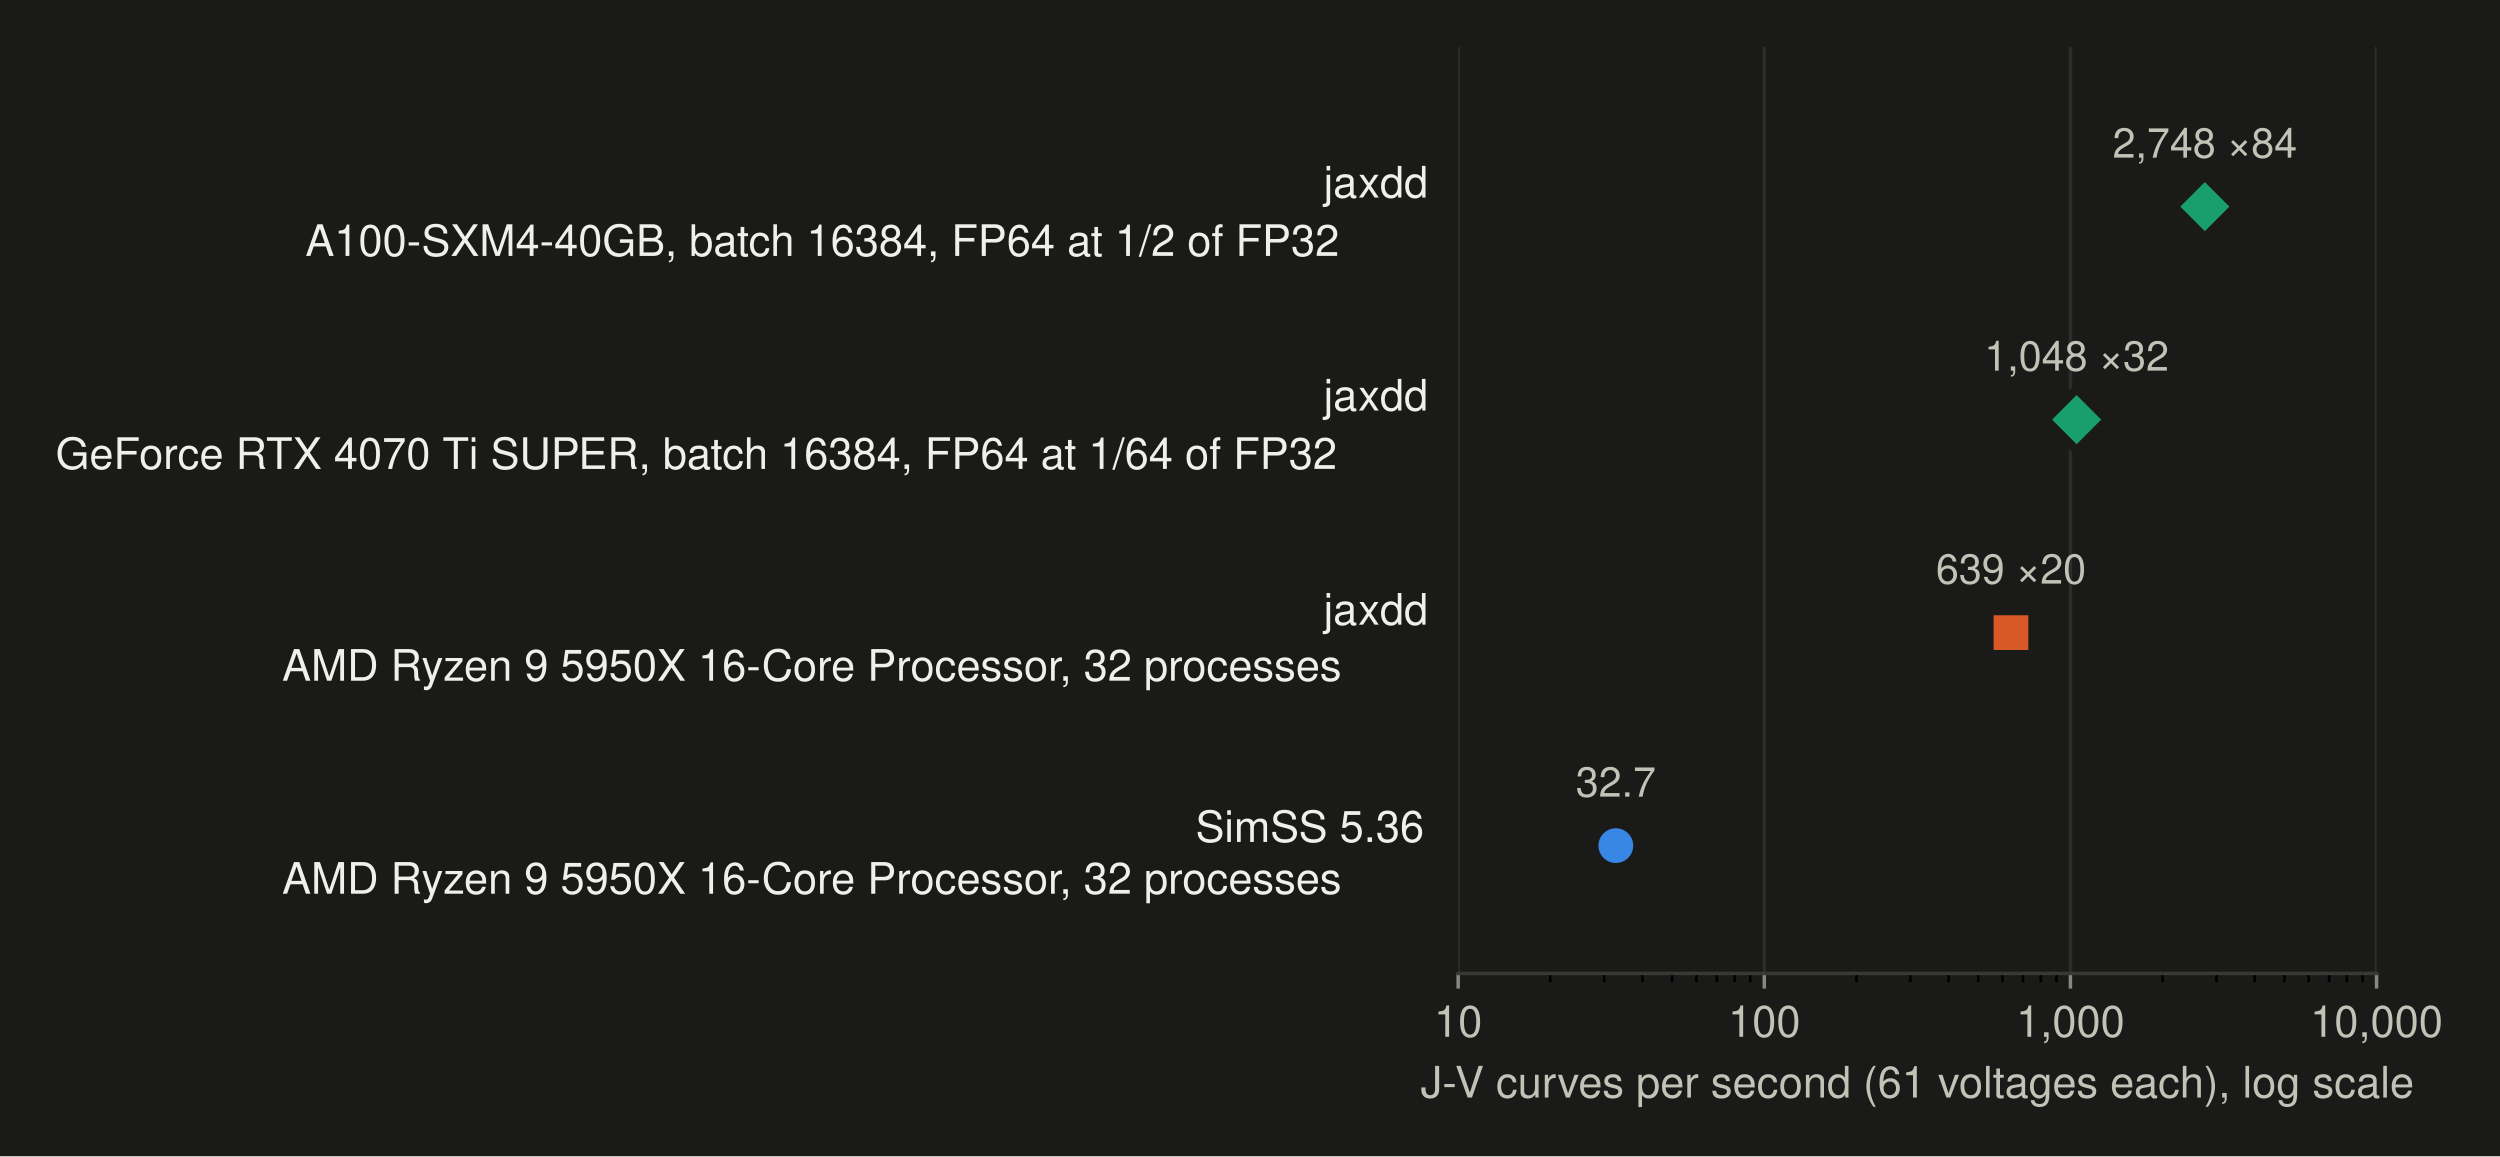
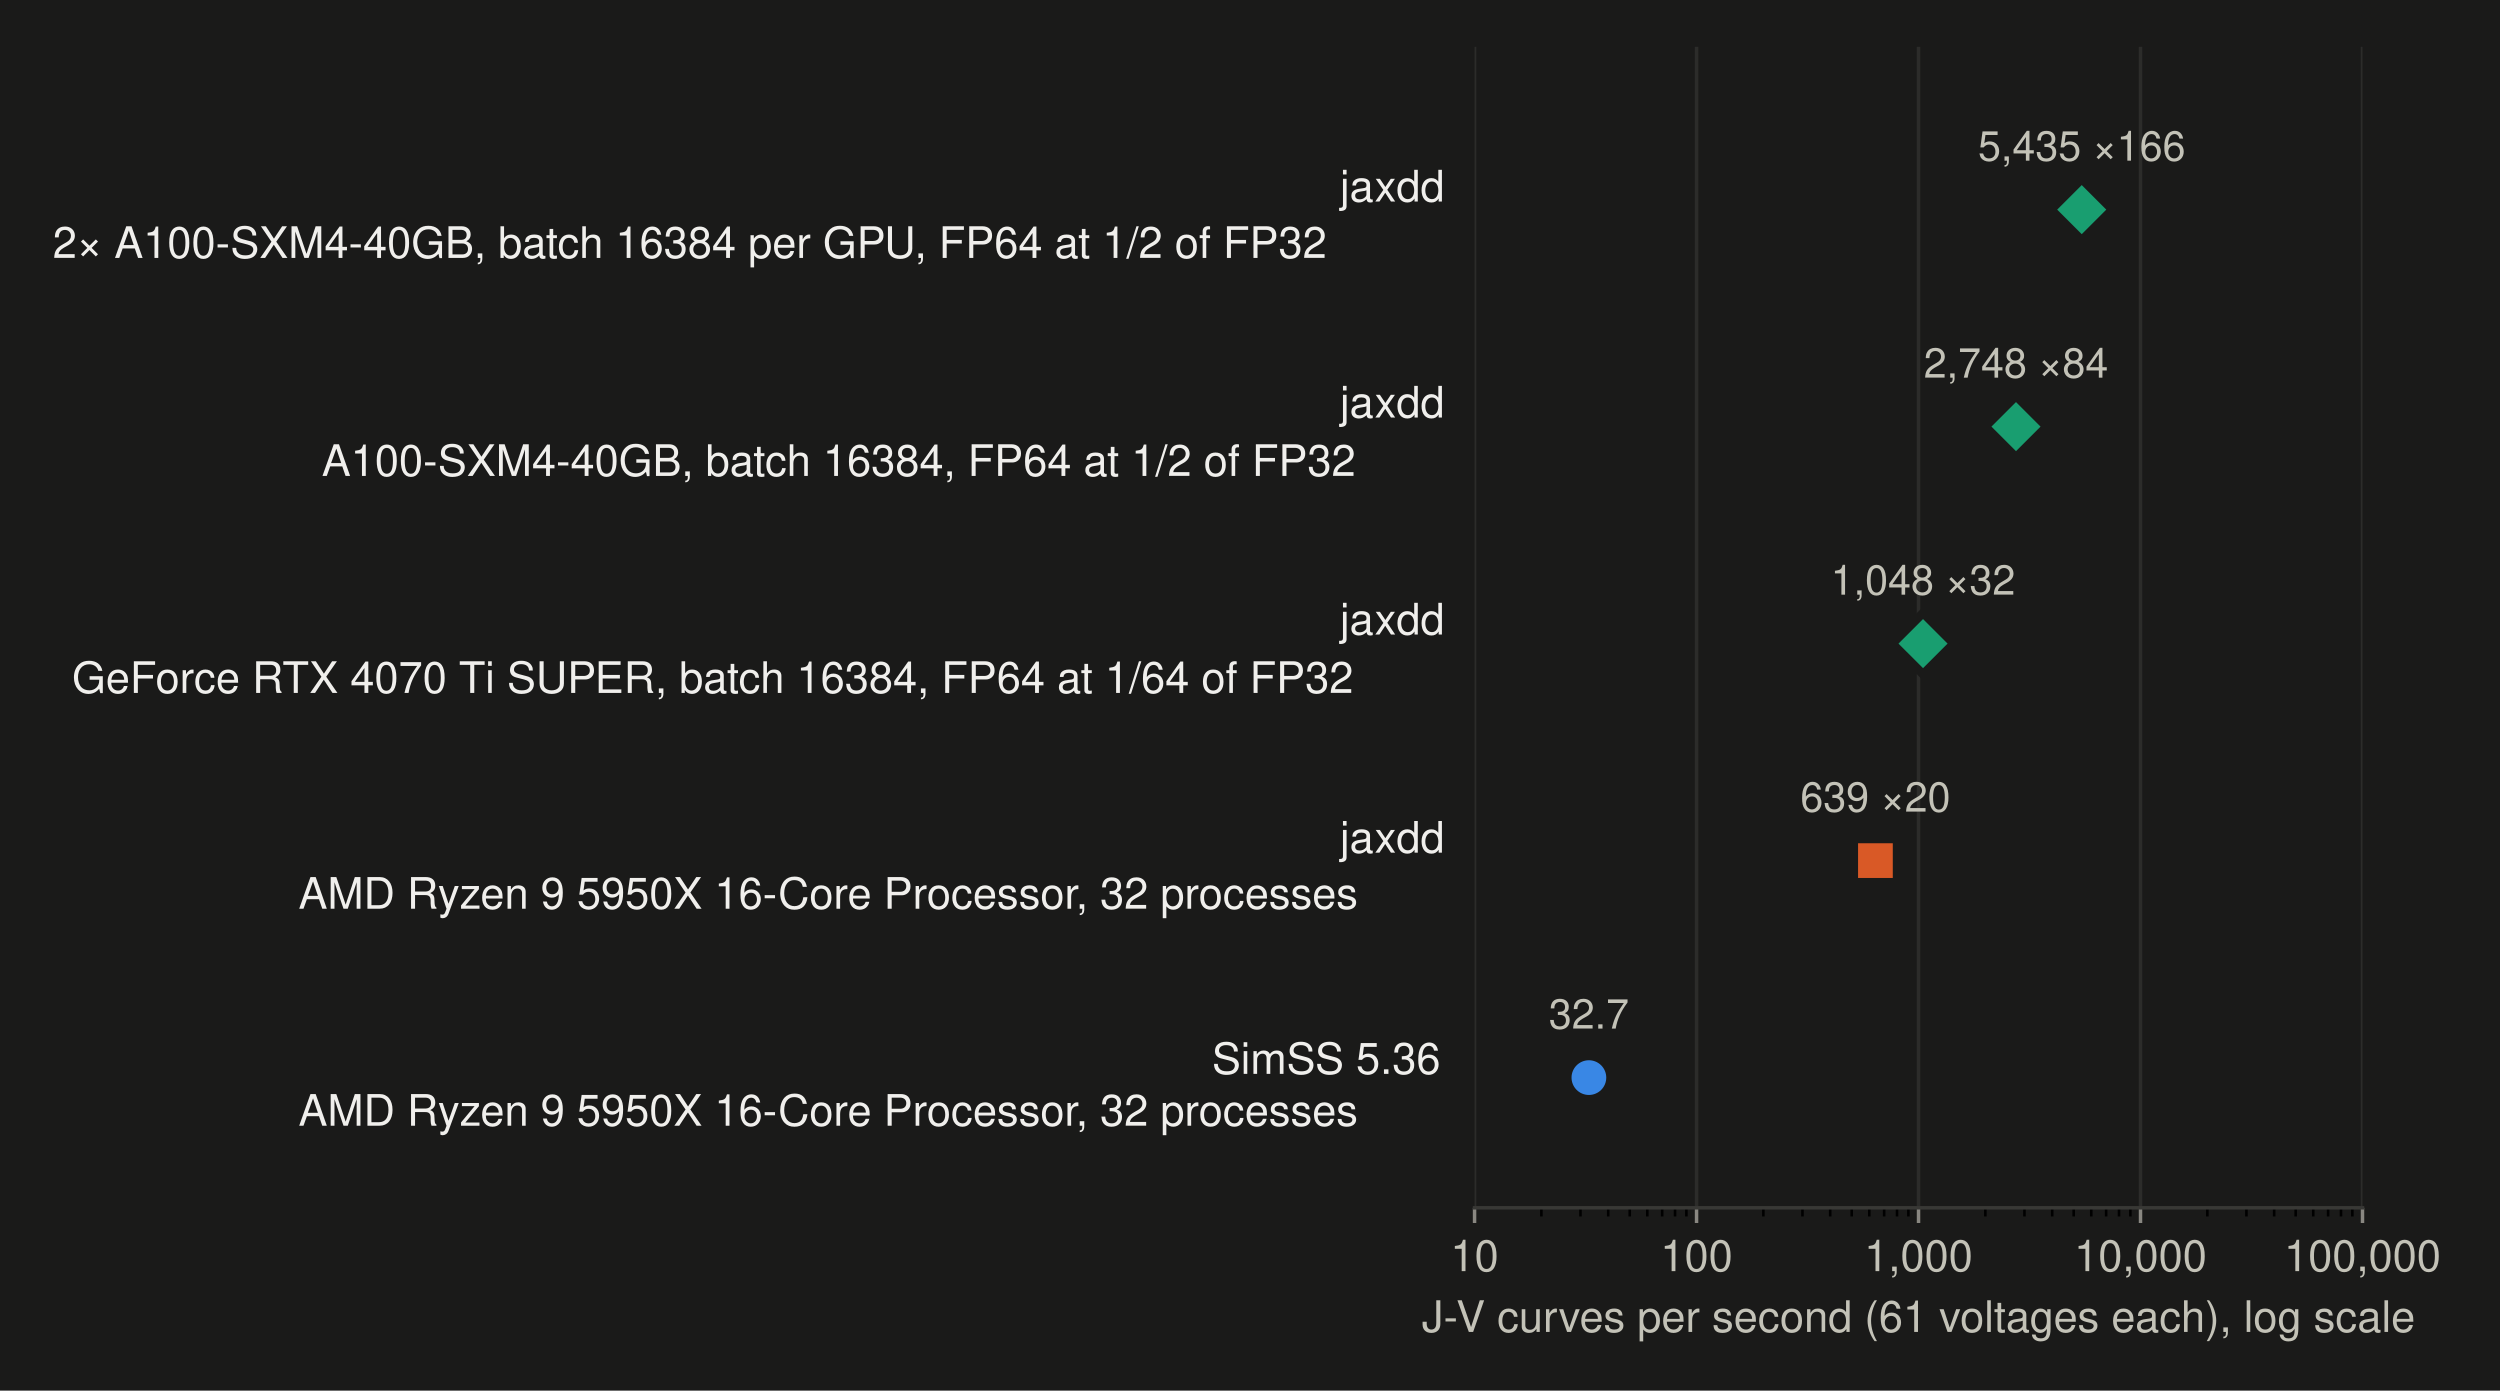
- <svg xmlns="http://www.w3.org/2000/svg" xmlns:xlink="http://www.w3.org/1999/xlink" width="576pt" height="266.4pt" viewBox="0 0 576 266.4" version="1.1">
+ <svg xmlns="http://www.w3.org/2000/svg" xmlns:xlink="http://www.w3.org/1999/xlink" width="576pt" height="320.4pt" viewBox="0 0 576 320.4" version="1.1">
  <defs>
    <style type="text/css">*{stroke-linejoin: round; stroke-linecap: butt}</style>
  </defs>
  <g id="figure_1">
    <g id="patch_1">
-       <path d="M 0 266.4  L 576 266.4  L 576 0  L 0 0  z " style="fill: #1a1a19" />
+       <path d="M 0 320.4  L 576 320.4  L 576 0  L 0 0  z " style="fill: #1a1a19" />
    </g>
    <g id="axes_1">
      <g id="patch_2">
-         <path d="M 335.96 224.278  L 547.56 224.278  L 547.56 10.8  L 335.96 10.8  z " style="fill: #1a1a19" />
+         <path d="M 339.74 278.278  L 544.32 278.278  L 544.32 10.8  L 339.74 10.8  z " style="fill: #1a1a19" />
      </g>
      <g id="matplotlib.axis_1">
        <g id="xtick_1">
          <g id="line2d_1">
-             <path d="M 335.96 224.278  L 335.96 10.8  " clip-path="url(#pd36a20bbb9)" style="fill: none; stroke: #2c2c2a; stroke-width: 0.8; stroke-linecap: square" />
+             <path d="M 339.74 278.278  L 339.74 10.8  " clip-path="url(#p239b4b5f31)" style="fill: none; stroke: #2c2c2a; stroke-width: 0.8; stroke-linecap: square" />
          </g>
          <g id="line2d_2">
            <defs>
-               <path id="m7d6c6da759" d="M 0 0  L 0 3.5  " style="stroke: #898781; stroke-width: 0.8" />
+               <path id="m7438d50cfb" d="M 0 0  L 0 3.5  " style="stroke: #898781; stroke-width: 0.8" />
            </defs>
            <g>
-               <use xlink:href="#m7d6c6da759" x="335.96" y="224.278" style="fill: #898781; stroke: #898781; stroke-width: 0.8" />
+               <use xlink:href="#m7438d50cfb" x="339.74" y="278.278" style="fill: #898781; stroke: #898781; stroke-width: 0.8" />
            </g>
          </g>
          <g id="text_1">
-             <text style="font-size: 10px; font-family: 'Segoe UI', 'Helvetica', 'Arial', 'DejaVu Sans', sans-serif; text-anchor: middle; fill: #c3c2b7" x="335.96" y="238.875" transform="rotate(-0 335.96 238.8753)">10</text>
+             <text style="font-size: 10px; font-family: 'Segoe UI', 'Helvetica', 'Arial', 'DejaVu Sans', sans-serif; text-anchor: middle; fill: #c3c2b7" x="339.74" y="292.875" transform="rotate(-0 339.74 292.8753)">10</text>
          </g>
        </g>
        <g id="xtick_2">
          <g id="line2d_3">
-             <path d="M 406.493 224.278  L 406.493 10.8  " clip-path="url(#pd36a20bbb9)" style="fill: none; stroke: #2c2c2a; stroke-width: 0.8; stroke-linecap: square" />
+             <path d="M 390.885 278.278  L 390.885 10.8  " clip-path="url(#p239b4b5f31)" style="fill: none; stroke: #2c2c2a; stroke-width: 0.8; stroke-linecap: square" />
          </g>
          <g id="line2d_4">
            <g>
-               <use xlink:href="#m7d6c6da759" x="406.493" y="224.278" style="fill: #898781; stroke: #898781; stroke-width: 0.8" />
+               <use xlink:href="#m7438d50cfb" x="390.885" y="278.278" style="fill: #898781; stroke: #898781; stroke-width: 0.8" />
            </g>
          </g>
          <g id="text_2">
-             <text style="font-size: 10px; font-family: 'Segoe UI', 'Helvetica', 'Arial', 'DejaVu Sans', sans-serif; text-anchor: middle; fill: #c3c2b7" x="406.493" y="238.875" transform="rotate(-0 406.4933 238.8753)">100</text>
+             <text style="font-size: 10px; font-family: 'Segoe UI', 'Helvetica', 'Arial', 'DejaVu Sans', sans-serif; text-anchor: middle; fill: #c3c2b7" x="390.885" y="292.875" transform="rotate(-0 390.885 292.8753)">100</text>
          </g>
        </g>
        <g id="xtick_3">
          <g id="line2d_5">
-             <path d="M 477.027 224.278  L 477.027 10.8  " clip-path="url(#pd36a20bbb9)" style="fill: none; stroke: #2c2c2a; stroke-width: 0.8; stroke-linecap: square" />
+             <path d="M 442.03 278.278  L 442.03 10.8  " clip-path="url(#p239b4b5f31)" style="fill: none; stroke: #2c2c2a; stroke-width: 0.8; stroke-linecap: square" />
          </g>
          <g id="line2d_6">
            <g>
-               <use xlink:href="#m7d6c6da759" x="477.027" y="224.278" style="fill: #898781; stroke: #898781; stroke-width: 0.8" />
+               <use xlink:href="#m7438d50cfb" x="442.03" y="278.278" style="fill: #898781; stroke: #898781; stroke-width: 0.8" />
            </g>
          </g>
          <g id="text_3">
-             <text style="font-size: 10px; font-family: 'Segoe UI', 'Helvetica', 'Arial', 'DejaVu Sans', sans-serif; text-anchor: middle; fill: #c3c2b7" x="477.027" y="238.875" transform="rotate(-0 477.0267 238.8753)">1,000</text>
+             <text style="font-size: 10px; font-family: 'Segoe UI', 'Helvetica', 'Arial', 'DejaVu Sans', sans-serif; text-anchor: middle; fill: #c3c2b7" x="442.03" y="292.875" transform="rotate(-0 442.03 292.8753)">1,000</text>
          </g>
        </g>
        <g id="xtick_4">
          <g id="line2d_7">
-             <path d="M 547.56 224.278  L 547.56 10.8  " clip-path="url(#pd36a20bbb9)" style="fill: none; stroke: #2c2c2a; stroke-width: 0.8; stroke-linecap: square" />
+             <path d="M 493.175 278.278  L 493.175 10.8  " clip-path="url(#p239b4b5f31)" style="fill: none; stroke: #2c2c2a; stroke-width: 0.8; stroke-linecap: square" />
          </g>
          <g id="line2d_8">
            <g>
-               <use xlink:href="#m7d6c6da759" x="547.56" y="224.278" style="fill: #898781; stroke: #898781; stroke-width: 0.8" />
+               <use xlink:href="#m7438d50cfb" x="493.175" y="278.278" style="fill: #898781; stroke: #898781; stroke-width: 0.8" />
            </g>
          </g>
          <g id="text_4">
-             <text style="font-size: 10px; font-family: 'Segoe UI', 'Helvetica', 'Arial', 'DejaVu Sans', sans-serif; text-anchor: middle; fill: #c3c2b7" x="547.56" y="238.875" transform="rotate(-0 547.56 238.8753)">10,000</text>
+             <text style="font-size: 10px; font-family: 'Segoe UI', 'Helvetica', 'Arial', 'DejaVu Sans', sans-serif; text-anchor: middle; fill: #c3c2b7" x="493.175" y="292.875" transform="rotate(-0 493.175 292.8753)">10,000</text>
          </g>
        </g>
        <g id="xtick_5">
          <g id="line2d_9">
+             <path d="M 544.32 278.278  L 544.32 10.8  " clip-path="url(#p239b4b5f31)" style="fill: none; stroke: #2c2c2a; stroke-width: 0.8; stroke-linecap: square" />
+           </g>
+           <g id="line2d_10">
+             <g>
+               <use xlink:href="#m7438d50cfb" x="544.32" y="278.278" style="fill: #898781; stroke: #898781; stroke-width: 0.8" />
+             </g>
+           </g>
+           <g id="text_5">
+             <text style="font-size: 10px; font-family: 'Segoe UI', 'Helvetica', 'Arial', 'DejaVu Sans', sans-serif; text-anchor: middle; fill: #c3c2b7" x="544.32" y="292.875" transform="rotate(-0 544.32 292.8753)">100,000</text>
+           </g>
+         </g>
+         <g id="xtick_6">
+           <g id="line2d_11">
            <defs>
-               <path id="m67da8ef72a" d="M 0 0  L 0 2  " style="stroke: #000000; stroke-width: 0.6" />
+               <path id="mfa68f5e14e" d="M 0 0  L 0 2  " style="stroke: #000000; stroke-width: 0.6" />
            </defs>
            <g>
-               <use xlink:href="#m67da8ef72a" x="357.193" y="224.278" style="stroke: #000000; stroke-width: 0.6" />
-             </g>
-           </g>
-         </g>
-         <g id="xtick_6">
-           <g id="line2d_10">
-             <g>
-               <use xlink:href="#m67da8ef72a" x="369.613" y="224.278" style="stroke: #000000; stroke-width: 0.6" />
+               <use xlink:href="#mfa68f5e14e" x="355.136" y="278.278" style="stroke: #000000; stroke-width: 0.6" />
            </g>
          </g>
        </g>
        <g id="xtick_7">
-           <g id="line2d_11">
-             <g>
-               <use xlink:href="#m67da8ef72a" x="378.425" y="224.278" style="stroke: #000000; stroke-width: 0.6" />
+           <g id="line2d_12">
+             <g>
+               <use xlink:href="#mfa68f5e14e" x="364.142" y="278.278" style="stroke: #000000; stroke-width: 0.6" />
            </g>
          </g>
        </g>
        <g id="xtick_8">
-           <g id="line2d_12">
-             <g>
-               <use xlink:href="#m67da8ef72a" x="385.261" y="224.278" style="stroke: #000000; stroke-width: 0.6" />
+           <g id="line2d_13">
+             <g>
+               <use xlink:href="#mfa68f5e14e" x="370.532" y="278.278" style="stroke: #000000; stroke-width: 0.6" />
            </g>
          </g>
        </g>
        <g id="xtick_9">
-           <g id="line2d_13">
-             <g>
-               <use xlink:href="#m67da8ef72a" x="390.846" y="224.278" style="stroke: #000000; stroke-width: 0.6" />
+           <g id="line2d_14">
+             <g>
+               <use xlink:href="#mfa68f5e14e" x="375.489" y="278.278" style="stroke: #000000; stroke-width: 0.6" />
            </g>
          </g>
        </g>
        <g id="xtick_10">
-           <g id="line2d_14">
-             <g>
-               <use xlink:href="#m67da8ef72a" x="395.568" y="224.278" style="stroke: #000000; stroke-width: 0.6" />
+           <g id="line2d_15">
+             <g>
+               <use xlink:href="#mfa68f5e14e" x="379.539" y="278.278" style="stroke: #000000; stroke-width: 0.6" />
            </g>
          </g>
        </g>
        <g id="xtick_11">
-           <g id="line2d_15">
-             <g>
-               <use xlink:href="#m67da8ef72a" x="399.658" y="224.278" style="stroke: #000000; stroke-width: 0.6" />
+           <g id="line2d_16">
+             <g>
+               <use xlink:href="#mfa68f5e14e" x="382.963" y="278.278" style="stroke: #000000; stroke-width: 0.6" />
            </g>
          </g>
        </g>
        <g id="xtick_12">
-           <g id="line2d_16">
-             <g>
-               <use xlink:href="#m67da8ef72a" x="403.266" y="224.278" style="stroke: #000000; stroke-width: 0.6" />
+           <g id="line2d_17">
+             <g>
+               <use xlink:href="#mfa68f5e14e" x="385.929" y="278.278" style="stroke: #000000; stroke-width: 0.6" />
            </g>
          </g>
        </g>
        <g id="xtick_13">
-           <g id="line2d_17">
-             <g>
-               <use xlink:href="#m67da8ef72a" x="427.726" y="224.278" style="stroke: #000000; stroke-width: 0.6" />
+           <g id="line2d_18">
+             <g>
+               <use xlink:href="#mfa68f5e14e" x="388.545" y="278.278" style="stroke: #000000; stroke-width: 0.6" />
            </g>
          </g>
        </g>
        <g id="xtick_14">
-           <g id="line2d_18">
-             <g>
-               <use xlink:href="#m67da8ef72a" x="440.146" y="224.278" style="stroke: #000000; stroke-width: 0.6" />
+           <g id="line2d_19">
+             <g>
+               <use xlink:href="#mfa68f5e14e" x="406.281" y="278.278" style="stroke: #000000; stroke-width: 0.6" />
            </g>
          </g>
        </g>
        <g id="xtick_15">
-           <g id="line2d_19">
-             <g>
-               <use xlink:href="#m67da8ef72a" x="448.959" y="224.278" style="stroke: #000000; stroke-width: 0.6" />
+           <g id="line2d_20">
+             <g>
+               <use xlink:href="#mfa68f5e14e" x="415.287" y="278.278" style="stroke: #000000; stroke-width: 0.6" />
            </g>
          </g>
        </g>
        <g id="xtick_16">
-           <g id="line2d_20">
-             <g>
-               <use xlink:href="#m67da8ef72a" x="455.794" y="224.278" style="stroke: #000000; stroke-width: 0.6" />
+           <g id="line2d_21">
+             <g>
+               <use xlink:href="#mfa68f5e14e" x="421.677" y="278.278" style="stroke: #000000; stroke-width: 0.6" />
            </g>
          </g>
        </g>
        <g id="xtick_17">
-           <g id="line2d_21">
-             <g>
-               <use xlink:href="#m67da8ef72a" x="461.379" y="224.278" style="stroke: #000000; stroke-width: 0.6" />
+           <g id="line2d_22">
+             <g>
+               <use xlink:href="#mfa68f5e14e" x="426.634" y="278.278" style="stroke: #000000; stroke-width: 0.6" />
            </g>
          </g>
        </g>
        <g id="xtick_18">
-           <g id="line2d_22">
-             <g>
-               <use xlink:href="#m67da8ef72a" x="466.101" y="224.278" style="stroke: #000000; stroke-width: 0.6" />
+           <g id="line2d_23">
+             <g>
+               <use xlink:href="#mfa68f5e14e" x="430.684" y="278.278" style="stroke: #000000; stroke-width: 0.6" />
            </g>
          </g>
        </g>
        <g id="xtick_19">
-           <g id="line2d_23">
-             <g>
-               <use xlink:href="#m67da8ef72a" x="470.191" y="224.278" style="stroke: #000000; stroke-width: 0.6" />
+           <g id="line2d_24">
+             <g>
+               <use xlink:href="#mfa68f5e14e" x="434.108" y="278.278" style="stroke: #000000; stroke-width: 0.6" />
            </g>
          </g>
        </g>
        <g id="xtick_20">
-           <g id="line2d_24">
-             <g>
-               <use xlink:href="#m67da8ef72a" x="473.799" y="224.278" style="stroke: #000000; stroke-width: 0.6" />
+           <g id="line2d_25">
+             <g>
+               <use xlink:href="#mfa68f5e14e" x="437.074" y="278.278" style="stroke: #000000; stroke-width: 0.6" />
            </g>
          </g>
        </g>
        <g id="xtick_21">
-           <g id="line2d_25">
-             <g>
-               <use xlink:href="#m67da8ef72a" x="498.259" y="224.278" style="stroke: #000000; stroke-width: 0.6" />
+           <g id="line2d_26">
+             <g>
+               <use xlink:href="#mfa68f5e14e" x="439.69" y="278.278" style="stroke: #000000; stroke-width: 0.6" />
            </g>
          </g>
        </g>
        <g id="xtick_22">
-           <g id="line2d_26">
-             <g>
-               <use xlink:href="#m67da8ef72a" x="510.68" y="224.278" style="stroke: #000000; stroke-width: 0.6" />
+           <g id="line2d_27">
+             <g>
+               <use xlink:href="#mfa68f5e14e" x="457.426" y="278.278" style="stroke: #000000; stroke-width: 0.6" />
            </g>
          </g>
        </g>
        <g id="xtick_23">
-           <g id="line2d_27">
-             <g>
-               <use xlink:href="#m67da8ef72a" x="519.492" y="224.278" style="stroke: #000000; stroke-width: 0.6" />
+           <g id="line2d_28">
+             <g>
+               <use xlink:href="#mfa68f5e14e" x="466.432" y="278.278" style="stroke: #000000; stroke-width: 0.6" />
            </g>
          </g>
        </g>
        <g id="xtick_24">
-           <g id="line2d_28">
-             <g>
-               <use xlink:href="#m67da8ef72a" x="526.327" y="224.278" style="stroke: #000000; stroke-width: 0.6" />
+           <g id="line2d_29">
+             <g>
+               <use xlink:href="#mfa68f5e14e" x="472.822" y="278.278" style="stroke: #000000; stroke-width: 0.6" />
            </g>
          </g>
        </g>
        <g id="xtick_25">
-           <g id="line2d_29">
-             <g>
-               <use xlink:href="#m67da8ef72a" x="531.912" y="224.278" style="stroke: #000000; stroke-width: 0.6" />
+           <g id="line2d_30">
+             <g>
+               <use xlink:href="#mfa68f5e14e" x="477.779" y="278.278" style="stroke: #000000; stroke-width: 0.6" />
            </g>
          </g>
        </g>
        <g id="xtick_26">
-           <g id="line2d_30">
-             <g>
-               <use xlink:href="#m67da8ef72a" x="536.634" y="224.278" style="stroke: #000000; stroke-width: 0.6" />
+           <g id="line2d_31">
+             <g>
+               <use xlink:href="#mfa68f5e14e" x="481.829" y="278.278" style="stroke: #000000; stroke-width: 0.6" />
            </g>
          </g>
        </g>
        <g id="xtick_27">
-           <g id="line2d_31">
-             <g>
-               <use xlink:href="#m67da8ef72a" x="540.725" y="224.278" style="stroke: #000000; stroke-width: 0.6" />
+           <g id="line2d_32">
+             <g>
+               <use xlink:href="#mfa68f5e14e" x="485.253" y="278.278" style="stroke: #000000; stroke-width: 0.6" />
            </g>
          </g>
        </g>
        <g id="xtick_28">
-           <g id="line2d_32">
-             <g>
-               <use xlink:href="#m67da8ef72a" x="544.333" y="224.278" style="stroke: #000000; stroke-width: 0.6" />
-             </g>
-           </g>
-         </g>
-         <g id="text_5">
-           <text style="font-size: 10px; font-family: 'Segoe UI', 'Helvetica', 'Arial', 'DejaVu Sans', sans-serif; text-anchor: middle; fill: #c3c2b7" x="441.76" y="252.876" transform="rotate(-0 441.76 252.8761)">J-V curves per second (61 voltages each), log scale</text>
+           <g id="line2d_33">
+             <g>
+               <use xlink:href="#mfa68f5e14e" x="488.219" y="278.278" style="stroke: #000000; stroke-width: 0.6" />
+             </g>
+           </g>
+         </g>
+         <g id="xtick_29">
+           <g id="line2d_34">
+             <g>
+               <use xlink:href="#mfa68f5e14e" x="490.835" y="278.278" style="stroke: #000000; stroke-width: 0.6" />
+             </g>
+           </g>
+         </g>
+         <g id="xtick_30">
+           <g id="line2d_35">
+             <g>
+               <use xlink:href="#mfa68f5e14e" x="508.571" y="278.278" style="stroke: #000000; stroke-width: 0.6" />
+             </g>
+           </g>
+         </g>
+         <g id="xtick_31">
+           <g id="line2d_36">
+             <g>
+               <use xlink:href="#mfa68f5e14e" x="517.577" y="278.278" style="stroke: #000000; stroke-width: 0.6" />
+             </g>
+           </g>
+         </g>
+         <g id="xtick_32">
+           <g id="line2d_37">
+             <g>
+               <use xlink:href="#mfa68f5e14e" x="523.967" y="278.278" style="stroke: #000000; stroke-width: 0.6" />
+             </g>
+           </g>
+         </g>
+         <g id="xtick_33">
+           <g id="line2d_38">
+             <g>
+               <use xlink:href="#mfa68f5e14e" x="528.924" y="278.278" style="stroke: #000000; stroke-width: 0.6" />
+             </g>
+           </g>
+         </g>
+         <g id="xtick_34">
+           <g id="line2d_39">
+             <g>
+               <use xlink:href="#mfa68f5e14e" x="532.974" y="278.278" style="stroke: #000000; stroke-width: 0.6" />
+             </g>
+           </g>
+         </g>
+         <g id="xtick_35">
+           <g id="line2d_40">
+             <g>
+               <use xlink:href="#mfa68f5e14e" x="536.398" y="278.278" style="stroke: #000000; stroke-width: 0.6" />
+             </g>
+           </g>
+         </g>
+         <g id="xtick_36">
+           <g id="line2d_41">
+             <g>
+               <use xlink:href="#mfa68f5e14e" x="539.364" y="278.278" style="stroke: #000000; stroke-width: 0.6" />
+             </g>
+           </g>
+         </g>
+         <g id="xtick_37">
+           <g id="line2d_42">
+             <g>
+               <use xlink:href="#mfa68f5e14e" x="541.98" y="278.278" style="stroke: #000000; stroke-width: 0.6" />
+             </g>
+           </g>
+         </g>
+         <g id="text_6">
+           <text style="font-size: 10px; font-family: 'Segoe UI', 'Helvetica', 'Arial', 'DejaVu Sans', sans-serif; text-anchor: middle; fill: #c3c2b7" x="442.03" y="306.876" transform="rotate(-0 442.03 306.8761)">J-V curves per second (61 voltages each), log scale</text>
        </g>
      </g>
      <g id="matplotlib.axis_2">
        <g id="ytick_1">
-           <g id="line2d_33" />
-           <g id="text_6">
-             <text style="font-size: 10px; font-family: 'Segoe UI', 'Helvetica', 'Arial', 'DejaVu Sans', sans-serif; fill: #f0efec" transform="translate(275.4522 193.975)">SimSS 5.36</text>
-             <text style="font-size: 10px; font-family: 'Segoe UI', 'Helvetica', 'Arial', 'DejaVu Sans', sans-serif; fill: #f0efec" transform="translate(64.98656 205.918)">AMD Ryzen 9 5950X 16-Core Processor, 32 processes</text>
+           <g id="line2d_43" />
+           <g id="text_7">
+             <text style="font-size: 10px; font-family: 'Segoe UI', 'Helvetica', 'Arial', 'DejaVu Sans', sans-serif; fill: #f0efec" transform="translate(279.2322 247.4227)">SimSS 5.36</text>
+             <text style="font-size: 10px; font-family: 'Segoe UI', 'Helvetica', 'Arial', 'DejaVu Sans', sans-serif; fill: #f0efec" transform="translate(68.76656 259.3657)">AMD Ryzen 9 5950X 16-Core Processor, 32 processes</text>
          </g>
        </g>
        <g id="ytick_2">
-           <g id="line2d_34" />
-           <g id="text_7">
-             <text style="font-size: 10px; font-family: 'Segoe UI', 'Helvetica', 'Arial', 'DejaVu Sans', sans-serif; fill: #f0efec" transform="translate(304.9381 143.931)">jaxdd</text>
-             <text style="font-size: 10px; font-family: 'Segoe UI', 'Helvetica', 'Arial', 'DejaVu Sans', sans-serif; fill: #f0efec" transform="translate(64.98656 156.8427)">AMD Ryzen 9 5950X 16-Core Processor, 32 processes</text>
+           <g id="line2d_44" />
+           <g id="text_8">
+             <text style="font-size: 10px; font-family: 'Segoe UI', 'Helvetica', 'Arial', 'DejaVu Sans', sans-serif; fill: #f0efec" transform="translate(308.7181 196.4582)">jaxdd</text>
+             <text style="font-size: 10px; font-family: 'Segoe UI', 'Helvetica', 'Arial', 'DejaVu Sans', sans-serif; fill: #f0efec" transform="translate(68.76656 209.3699)">AMD Ryzen 9 5950X 16-Core Processor, 32 processes</text>
          </g>
        </g>
        <g id="ytick_3">
-           <g id="line2d_35" />
-           <g id="text_8">
-             <text style="font-size: 10px; font-family: 'Segoe UI', 'Helvetica', 'Arial', 'DejaVu Sans', sans-serif; fill: #f0efec" transform="translate(304.9381 94.58221)">jaxdd</text>
-             <text style="font-size: 10px; font-family: 'Segoe UI', 'Helvetica', 'Arial', 'DejaVu Sans', sans-serif; fill: #f0efec" transform="translate(12.81469 108.0408)">GeForce RTX 4070 Ti SUPER, batch 16384, FP64 at 1/64 of FP32</text>
+           <g id="line2d_45" />
+           <g id="text_9">
+             <text style="font-size: 10px; font-family: 'Segoe UI', 'Helvetica', 'Arial', 'DejaVu Sans', sans-serif; fill: #f0efec" transform="translate(308.7181 146.1889)">jaxdd</text>
+             <text style="font-size: 10px; font-family: 'Segoe UI', 'Helvetica', 'Arial', 'DejaVu Sans', sans-serif; fill: #f0efec" transform="translate(16.59469 159.6475)">GeForce RTX 4070 Ti SUPER, batch 16384, FP64 at 1/64 of FP32</text>
          </g>
        </g>
        <g id="ytick_4">
-           <g id="line2d_36" />
-           <g id="text_9">
-             <text style="font-size: 10px; font-family: 'Segoe UI', 'Helvetica', 'Arial', 'DejaVu Sans', sans-serif; fill: #f0efec" transform="translate(304.9381 45.50688)">jaxdd</text>
-             <text style="font-size: 10px; font-family: 'Segoe UI', 'Helvetica', 'Arial', 'DejaVu Sans', sans-serif; fill: #f0efec" transform="translate(70.35062 58.96548)">A100-SXM4-40GB, batch 16384, FP64 at 1/2 of FP32</text>
+           <g id="line2d_46" />
+           <g id="text_10">
+             <text style="font-size: 10px; font-family: 'Segoe UI', 'Helvetica', 'Arial', 'DejaVu Sans', sans-serif; fill: #f0efec" transform="translate(308.7181 96.19308)">jaxdd</text>
+             <text style="font-size: 10px; font-family: 'Segoe UI', 'Helvetica', 'Arial', 'DejaVu Sans', sans-serif; fill: #f0efec" transform="translate(74.13062 109.6517)">A100-SXM4-40GB, batch 16384, FP64 at 1/2 of FP32</text>
+           </g>
+         </g>
+         <g id="ytick_5">
+           <g id="line2d_47" />
+           <g id="text_11">
+             <text style="font-size: 10px; font-family: 'Segoe UI', 'Helvetica', 'Arial', 'DejaVu Sans', sans-serif; fill: #f0efec" transform="translate(308.7181 46.42656)">jaxdd</text>
+             <text style="font-size: 10px; font-family: 'Segoe UI', 'Helvetica', 'Arial', 'DejaVu Sans', sans-serif; fill: #f0efec" transform="translate(12.14469 59.42656)">2× A100-SXM4-40GB, batch 16384 per GPU, FP64 at 1/2 of FP32</text>
          </g>
        </g>
      </g>
      <g id="patch_3">
-         <path d="M 335.96 224.278  L 547.56 224.278  " style="fill: none; stroke: #383835; stroke-width: 0.8; stroke-linejoin: miter; stroke-linecap: square" />
-       </g>
-       <g id="line2d_37">
+         <path d="M 339.74 278.278  L 544.32 278.278  " style="fill: none; stroke: #383835; stroke-width: 0.8; stroke-linejoin: miter; stroke-linecap: square" />
+       </g>
+       <g id="line2d_48">
        <defs>
-           <path id="m95c15afdb0" d="M 0 5  C 1.326 5 2.598 4.473 3.536 3.536  C 4.473 2.598 5 1.326 5 0  C 5 -1.326 4.473 -2.598 3.536 -3.536  C 2.598 -4.473 1.326 -5 0 -5  C -1.326 -5 -2.598 -4.473 -3.536 -3.536  C -4.473 -2.598 -5 -1.326 -5 0  C -5 1.326 -4.473 2.598 -3.536 3.536  C -2.598 4.473 -1.326 5 0 5  z " style="stroke: #1a1a19; stroke-width: 2" />
+           <path id="m98ba6c6bfa" d="M 0 5  C 1.326 5 2.598 4.473 3.536 3.536  C 4.473 2.598 5 1.326 5 0  C 5 -1.326 4.473 -2.598 3.536 -3.536  C 2.598 -4.473 1.326 -5 0 -5  C -1.326 -5 -2.598 -4.473 -3.536 -3.536  C -4.473 -2.598 -5 -1.326 -5 0  C -5 1.326 -4.473 2.598 -3.536 3.536  C -2.598 4.473 -1.326 5 0 5  z " style="stroke: #1a1a19; stroke-width: 2" />
        </defs>
-         <g clip-path="url(#pd36a20bbb9)">
-           <use xlink:href="#m95c15afdb0" x="372.289" y="194.832" style="fill: #3987e5; stroke: #1a1a19; stroke-width: 2" />
-         </g>
-       </g>
-       <g id="text_10">
-         <text style="font-size: 9.5px; font-family: 'Segoe UI', 'Helvetica', 'Arial', 'DejaVu Sans', sans-serif; text-anchor: middle; fill: #c3c2b7" x="372.289" y="183.55" transform="rotate(-0 372.2887 183.5502)">32.7</text>
-       </g>
-       <g id="line2d_38">
+         <g clip-path="url(#p239b4b5f31)">
+           <use xlink:href="#m98ba6c6bfa" x="366.083" y="248.28" style="fill: #3987e5; stroke: #1a1a19; stroke-width: 2" />
+         </g>
+       </g>
+       <g id="text_12">
+         <text style="font-size: 9.5px; font-family: 'Segoe UI', 'Helvetica', 'Arial', 'DejaVu Sans', sans-serif; text-anchor: middle; fill: #c3c2b7" x="366.083" y="236.998" transform="rotate(-0 366.0826 236.9979)">32.7</text>
+       </g>
+       <g id="line2d_49">
        <defs>
-           <path id="me35bfc1624" d="M -5 5  L 5 5  L 5 -5  L -5 -5  z " style="stroke: #1a1a19; stroke-width: 2; stroke-linejoin: miter" />
+           <path id="mb118ee6b6c" d="M -5 5  L 5 5  L 5 -5  L -5 -5  z " style="stroke: #1a1a19; stroke-width: 2; stroke-linejoin: miter" />
        </defs>
-         <g clip-path="url(#pd36a20bbb9)">
-           <use xlink:href="#me35bfc1624" x="463.33" y="145.757" style="fill: #d95926; stroke: #1a1a19; stroke-width: 2; stroke-linejoin: miter" />
-         </g>
-       </g>
-       <g id="text_11">
-         <text style="font-size: 9.5px; font-family: 'Segoe UI', 'Helvetica', 'Arial', 'DejaVu Sans', sans-serif; text-anchor: middle; fill: #c3c2b7" x="463.33" y="134.475" transform="rotate(-0 463.3296 134.4749)">639  ×20</text>
-       </g>
-       <g id="line2d_39">
+         <g clip-path="url(#p239b4b5f31)">
+           <use xlink:href="#mb118ee6b6c" x="432.098" y="198.284" style="fill: #d95926; stroke: #1a1a19; stroke-width: 2; stroke-linejoin: miter" />
+         </g>
+       </g>
+       <g id="text_13">
+         <text style="font-size: 9.5px; font-family: 'Segoe UI', 'Helvetica', 'Arial', 'DejaVu Sans', sans-serif; text-anchor: middle; fill: #c3c2b7" x="432.098" y="187.002" transform="rotate(-0 432.098 187.0021)">639  ×20</text>
+       </g>
+       <g id="line2d_50">
        <defs>
-           <path id="m558e939198" d="M -0 7.071  L 7.071 0  L 0 -7.071  L -7.071 -0  z " style="stroke: #1a1a19; stroke-width: 2; stroke-linejoin: miter" />
+           <path id="m2fcf53f161" d="M -0 7.071  L 7.071 0  L 0 -7.071  L -7.071 -0  z " style="stroke: #1a1a19; stroke-width: 2; stroke-linejoin: miter" />
        </defs>
-         <g clip-path="url(#pd36a20bbb9)">
-           <use xlink:href="#m558e939198" x="478.455" y="96.682" style="fill: #199e70; stroke: #1a1a19; stroke-width: 2; stroke-linejoin: miter" />
-         </g>
-       </g>
-       <g id="text_12">
-         <text style="font-size: 9.5px; font-family: 'Segoe UI', 'Helvetica', 'Arial', 'DejaVu Sans', sans-serif; text-anchor: middle; fill: #c3c2b7" x="478.455" y="85.4" transform="rotate(-0 478.4554 85.39959)">1,048  ×32</text>
-       </g>
-       <g id="line2d_40">
-         <g clip-path="url(#pd36a20bbb9)">
-           <use xlink:href="#m558e939198" x="507.994" y="47.606" style="fill: #199e70; stroke: #1a1a19; stroke-width: 2; stroke-linejoin: miter" />
-         </g>
-       </g>
-       <g id="text_13">
-         <text style="font-size: 9.5px; font-family: 'Segoe UI', 'Helvetica', 'Arial', 'DejaVu Sans', sans-serif; text-anchor: middle; fill: #c3c2b7" x="507.994" y="36.324" transform="rotate(-0 507.9939 36.32427)">2,748  ×84</text>
+         <g clip-path="url(#p239b4b5f31)">
+           <use xlink:href="#m2fcf53f161" x="443.066" y="148.289" style="fill: #199e70; stroke: #1a1a19; stroke-width: 2; stroke-linejoin: miter" />
+         </g>
+       </g>
+       <g id="text_14">
+         <text style="font-size: 9.5px; font-family: 'Segoe UI', 'Helvetica', 'Arial', 'DejaVu Sans', sans-serif; text-anchor: middle; fill: #c3c2b7" x="443.066" y="137.006" transform="rotate(-0 443.066 137.0063)">1,048  ×32</text>
+       </g>
+       <g id="line2d_51">
+         <g clip-path="url(#p239b4b5f31)">
+           <use xlink:href="#m2fcf53f161" x="464.485" y="98.293" style="fill: #199e70; stroke: #1a1a19; stroke-width: 2; stroke-linejoin: miter" />
+         </g>
+       </g>
+       <g id="text_15">
+         <text style="font-size: 9.5px; font-family: 'Segoe UI', 'Helvetica', 'Arial', 'DejaVu Sans', sans-serif; text-anchor: middle; fill: #c3c2b7" x="464.485" y="87.01" transform="rotate(-0 464.4849 87.01046)">2,748  ×84</text>
+       </g>
+       <g id="line2d_52">
+         <g clip-path="url(#p239b4b5f31)">
+           <use xlink:href="#m2fcf53f161" x="479.632" y="48.297" style="fill: #199e70; stroke: #1a1a19; stroke-width: 2; stroke-linejoin: miter" />
+         </g>
+       </g>
+       <g id="text_16">
+         <text style="font-size: 9.5px; font-family: 'Segoe UI', 'Helvetica', 'Arial', 'DejaVu Sans', sans-serif; text-anchor: middle; fill: #c3c2b7" x="479.632" y="37.015" transform="rotate(-0 479.6322 37.01464)">5,435  ×166</text>
      </g>
    </g>
  </g>
  <defs>
-     <clipPath id="pd36a20bbb9">
-       <rect x="335.96" y="10.8" width="211.6" height="213.478" />
+     <clipPath id="p239b4b5f31">
+       <rect x="339.74" y="10.8" width="204.58" height="267.478" />
    </clipPath>
  </defs>
</svg>
